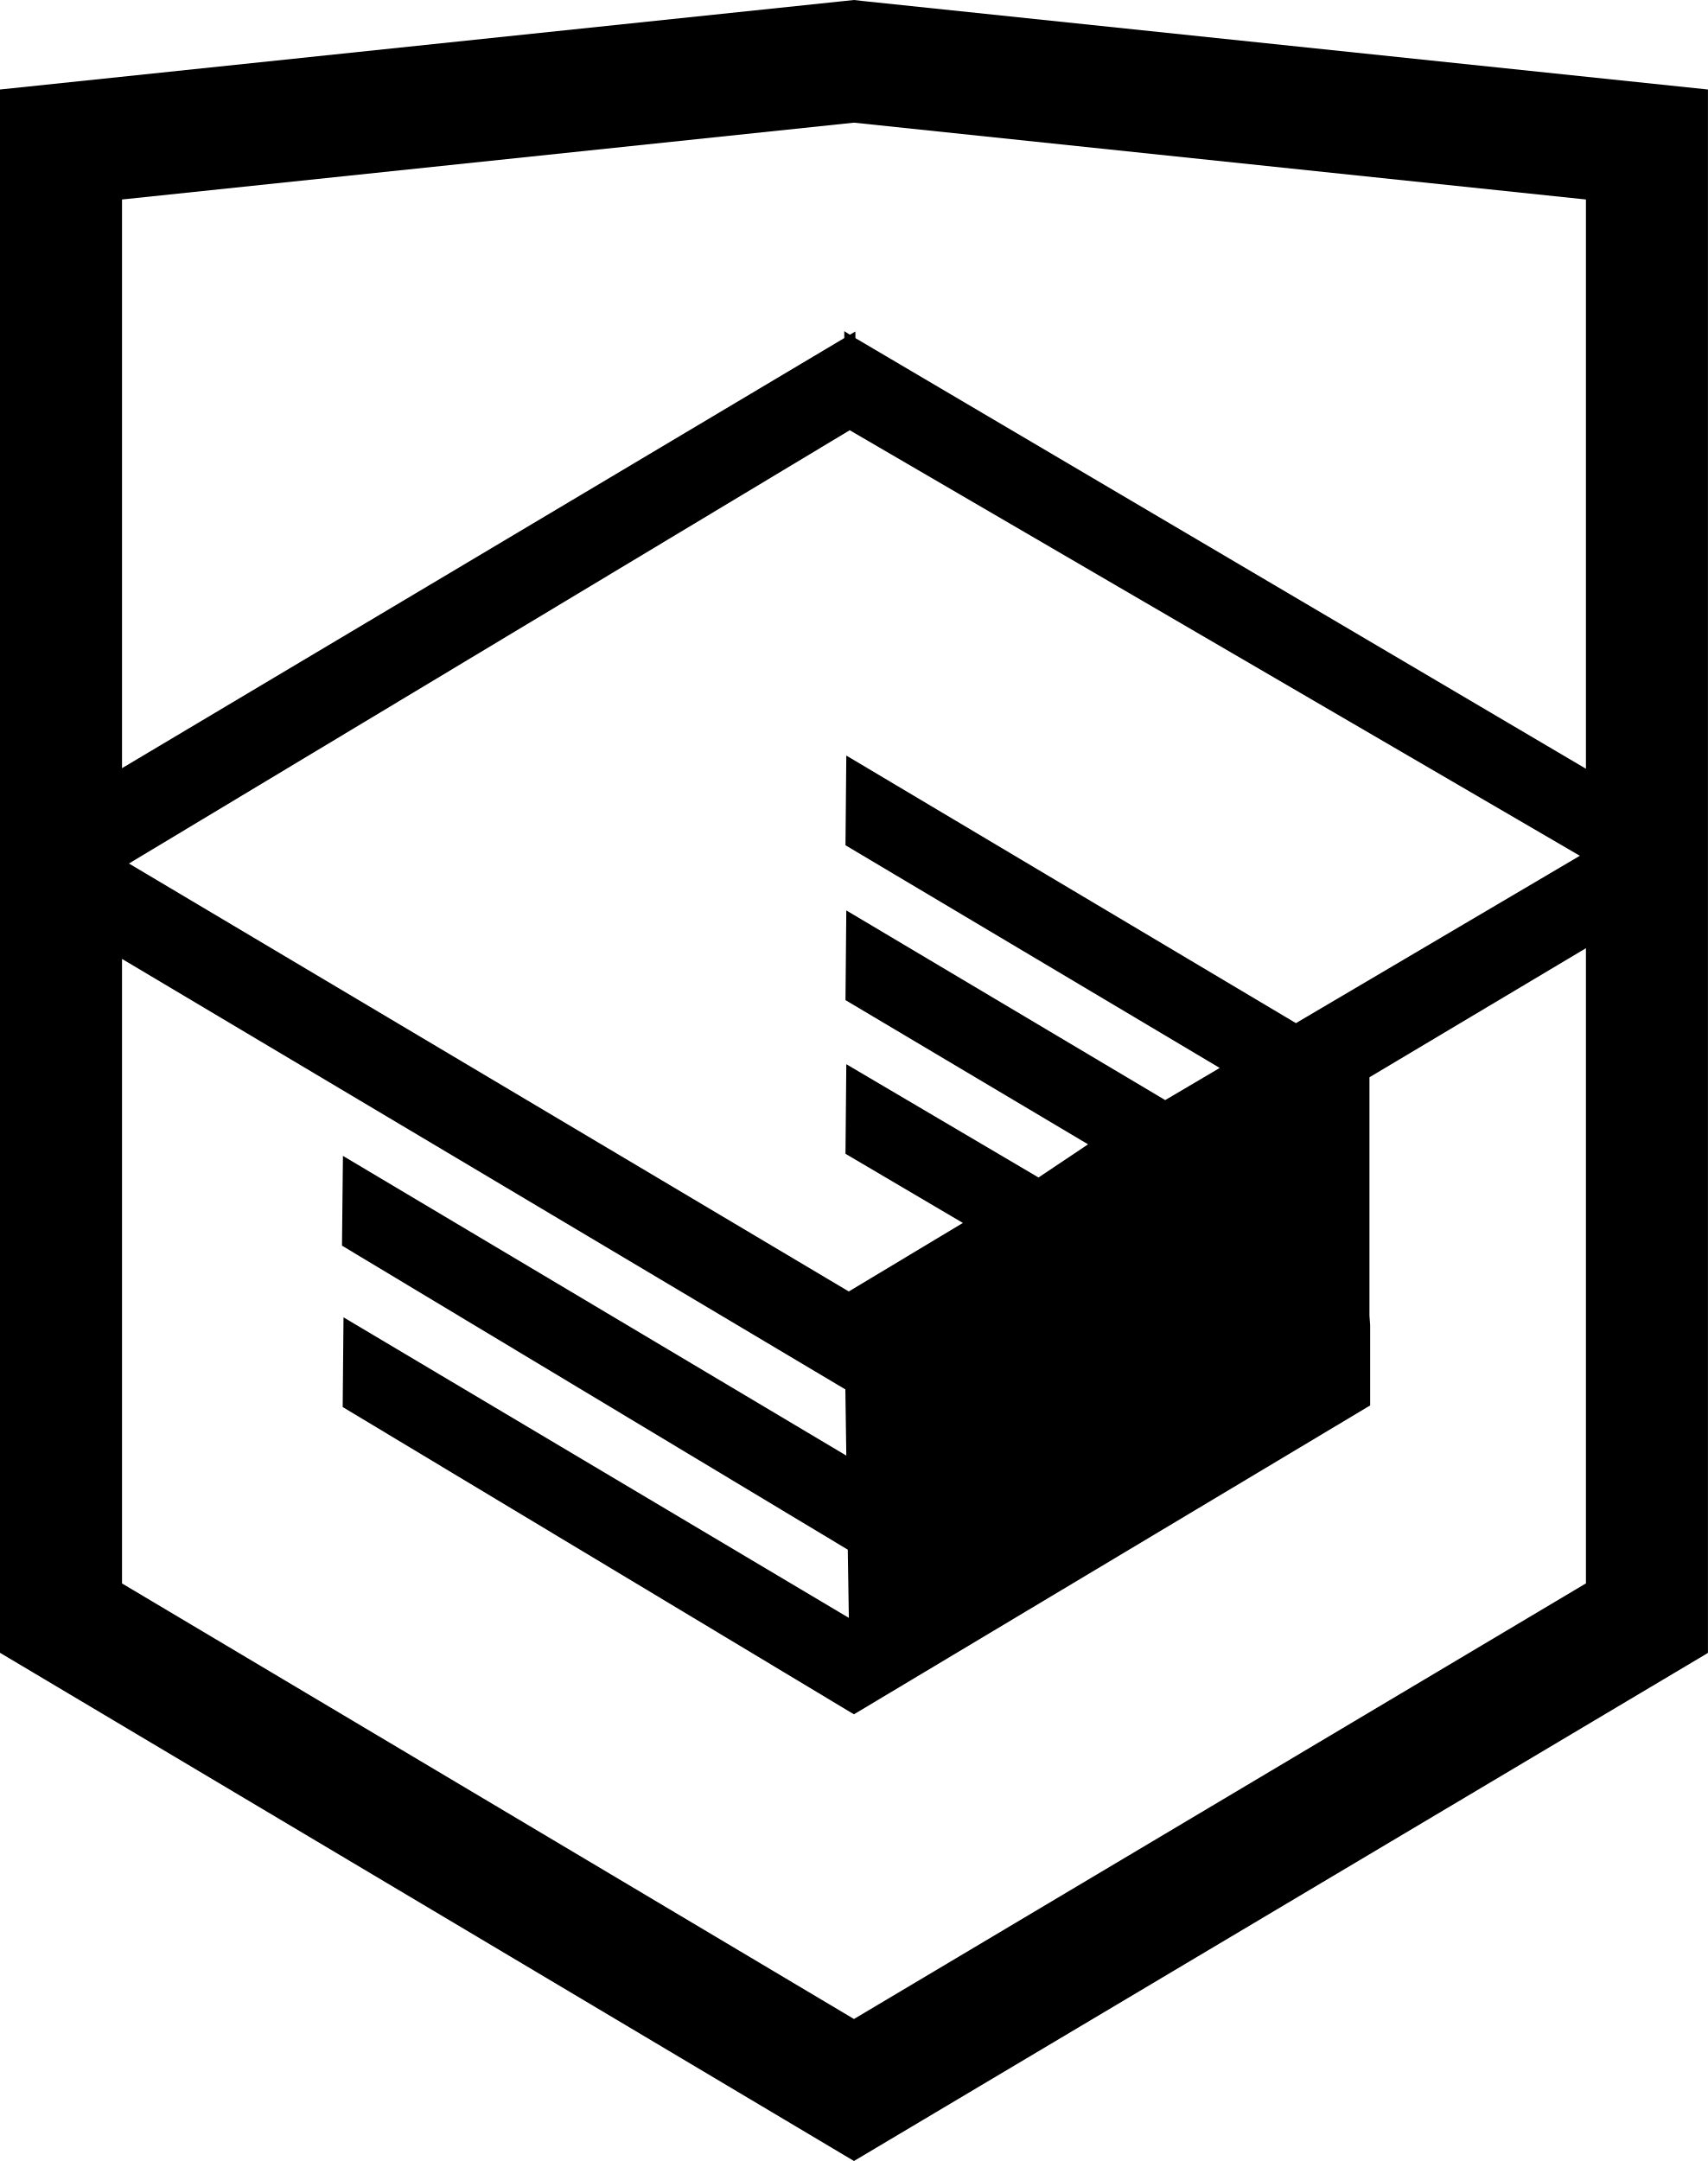
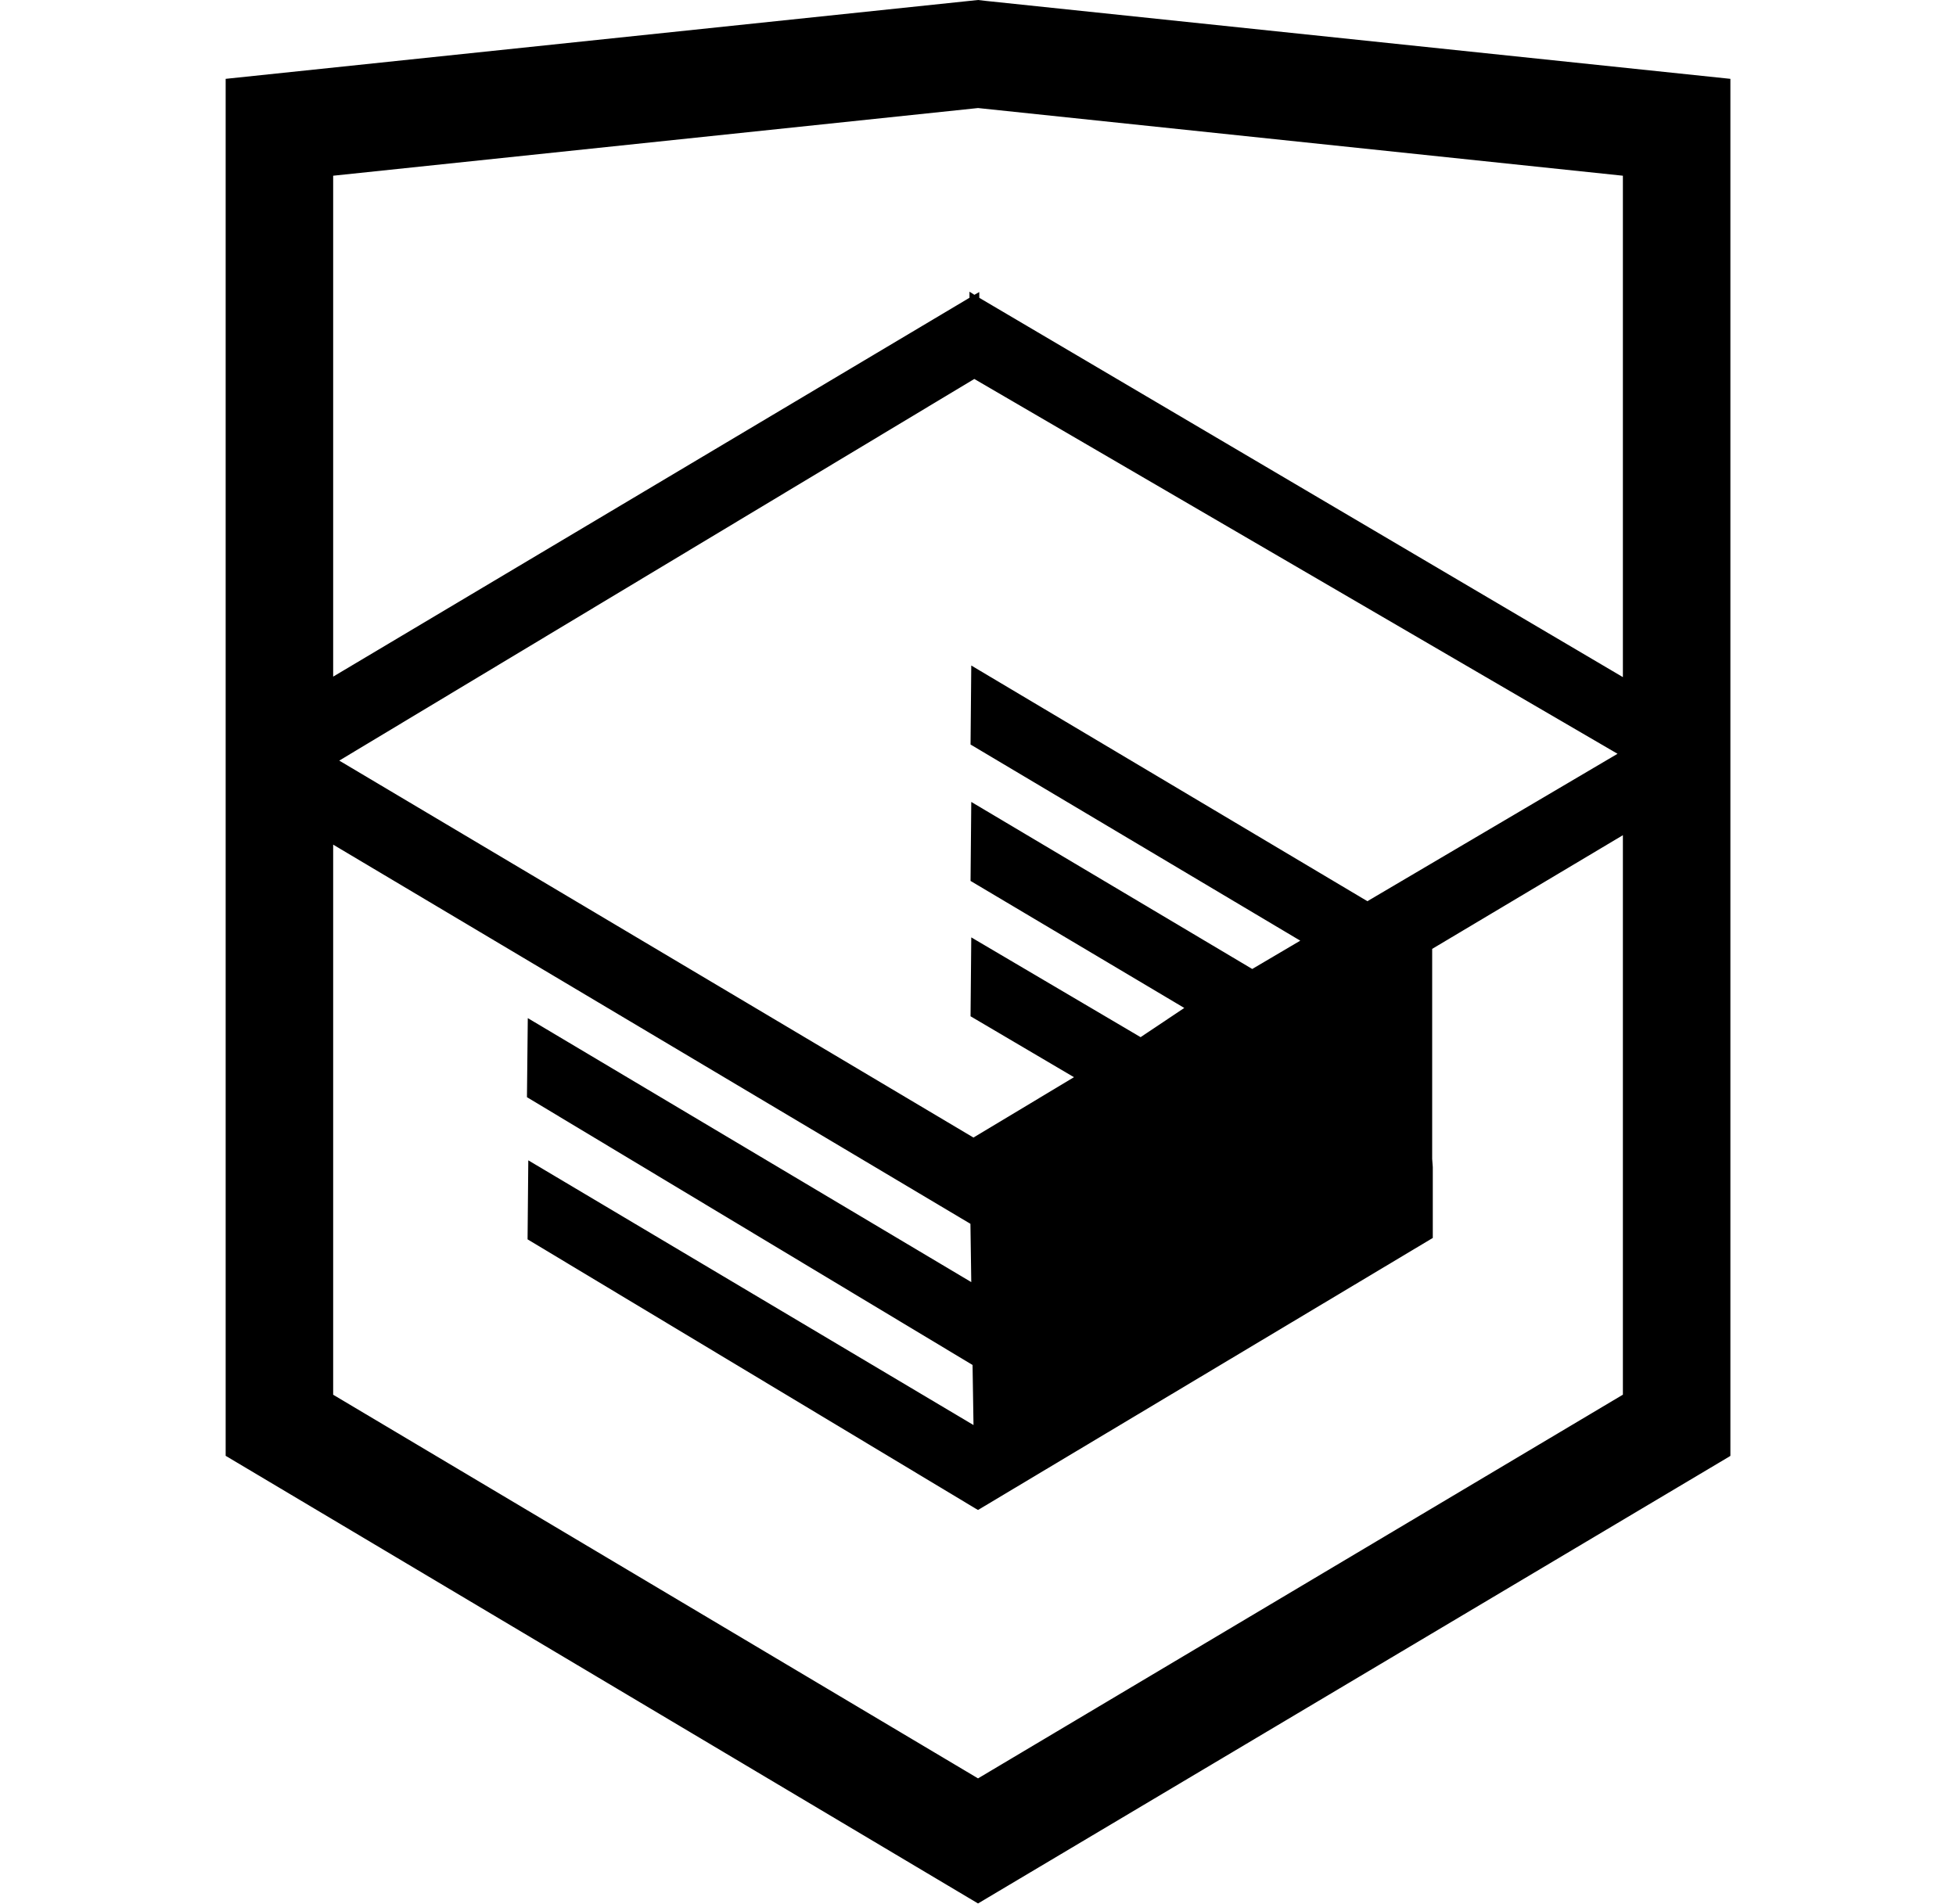
- <svg xmlns="http://www.w3.org/2000/svg" version="1.0" id="Layer_1" x="0px" y="0px" width="26.943px" height="34.09px" viewBox="0 0 26.943 34.09" enable-background="new 0 0 26.943 34.09" xml:space="preserve">
+ <svg xmlns="http://www.w3.org/2000/svg" version="1.0" id="Layer_1" x="50px" y="50px" width="106.943px" height="104.09px" viewBox="0 0 26.943 34.09" enable-background="new 0 0 26.943 34.09" xml:space="preserve">
  <path d="M13.62,0.017L13.472,0L0,1.412v24.661l13.472,8.017l13.43-7.99l0.042-0.026V1.412L13.62,0.017z M25.019,12.127L13.495,5.334 l-0.001-0.104L13.407,5.28l-0.088-0.056v0.109L1.925,12.118V3.147l11.547-1.212l11.547,1.212V12.127z M13.405,6.787L24.923,13.5 l-4.479,2.64l-7.093-4.221l-0.013,1.415l5.904,3.513l-0.86,0.507l-5.031-2.992l-0.013,1.415l3.827,2.275l-0.782,0.523l-3.032-1.787 l-0.013,1.413l1.852,1.091l-1.8,1.081L2.034,13.622L13.405,6.787z M1.925,15.127l11.411,6.791l0.015,1.044l-7.941-4.728L5.395,19.65 l7.979,4.796l0.017,1.076l-7.972-4.741l-0.013,1.415l8.021,4.821l0.045,0.026l8.143-4.872v-1.268l-0.011-0.148v-3.761l3.415-2.036 v10.02L13.472,31.85L1.925,24.979V15.127z" />
</svg>
